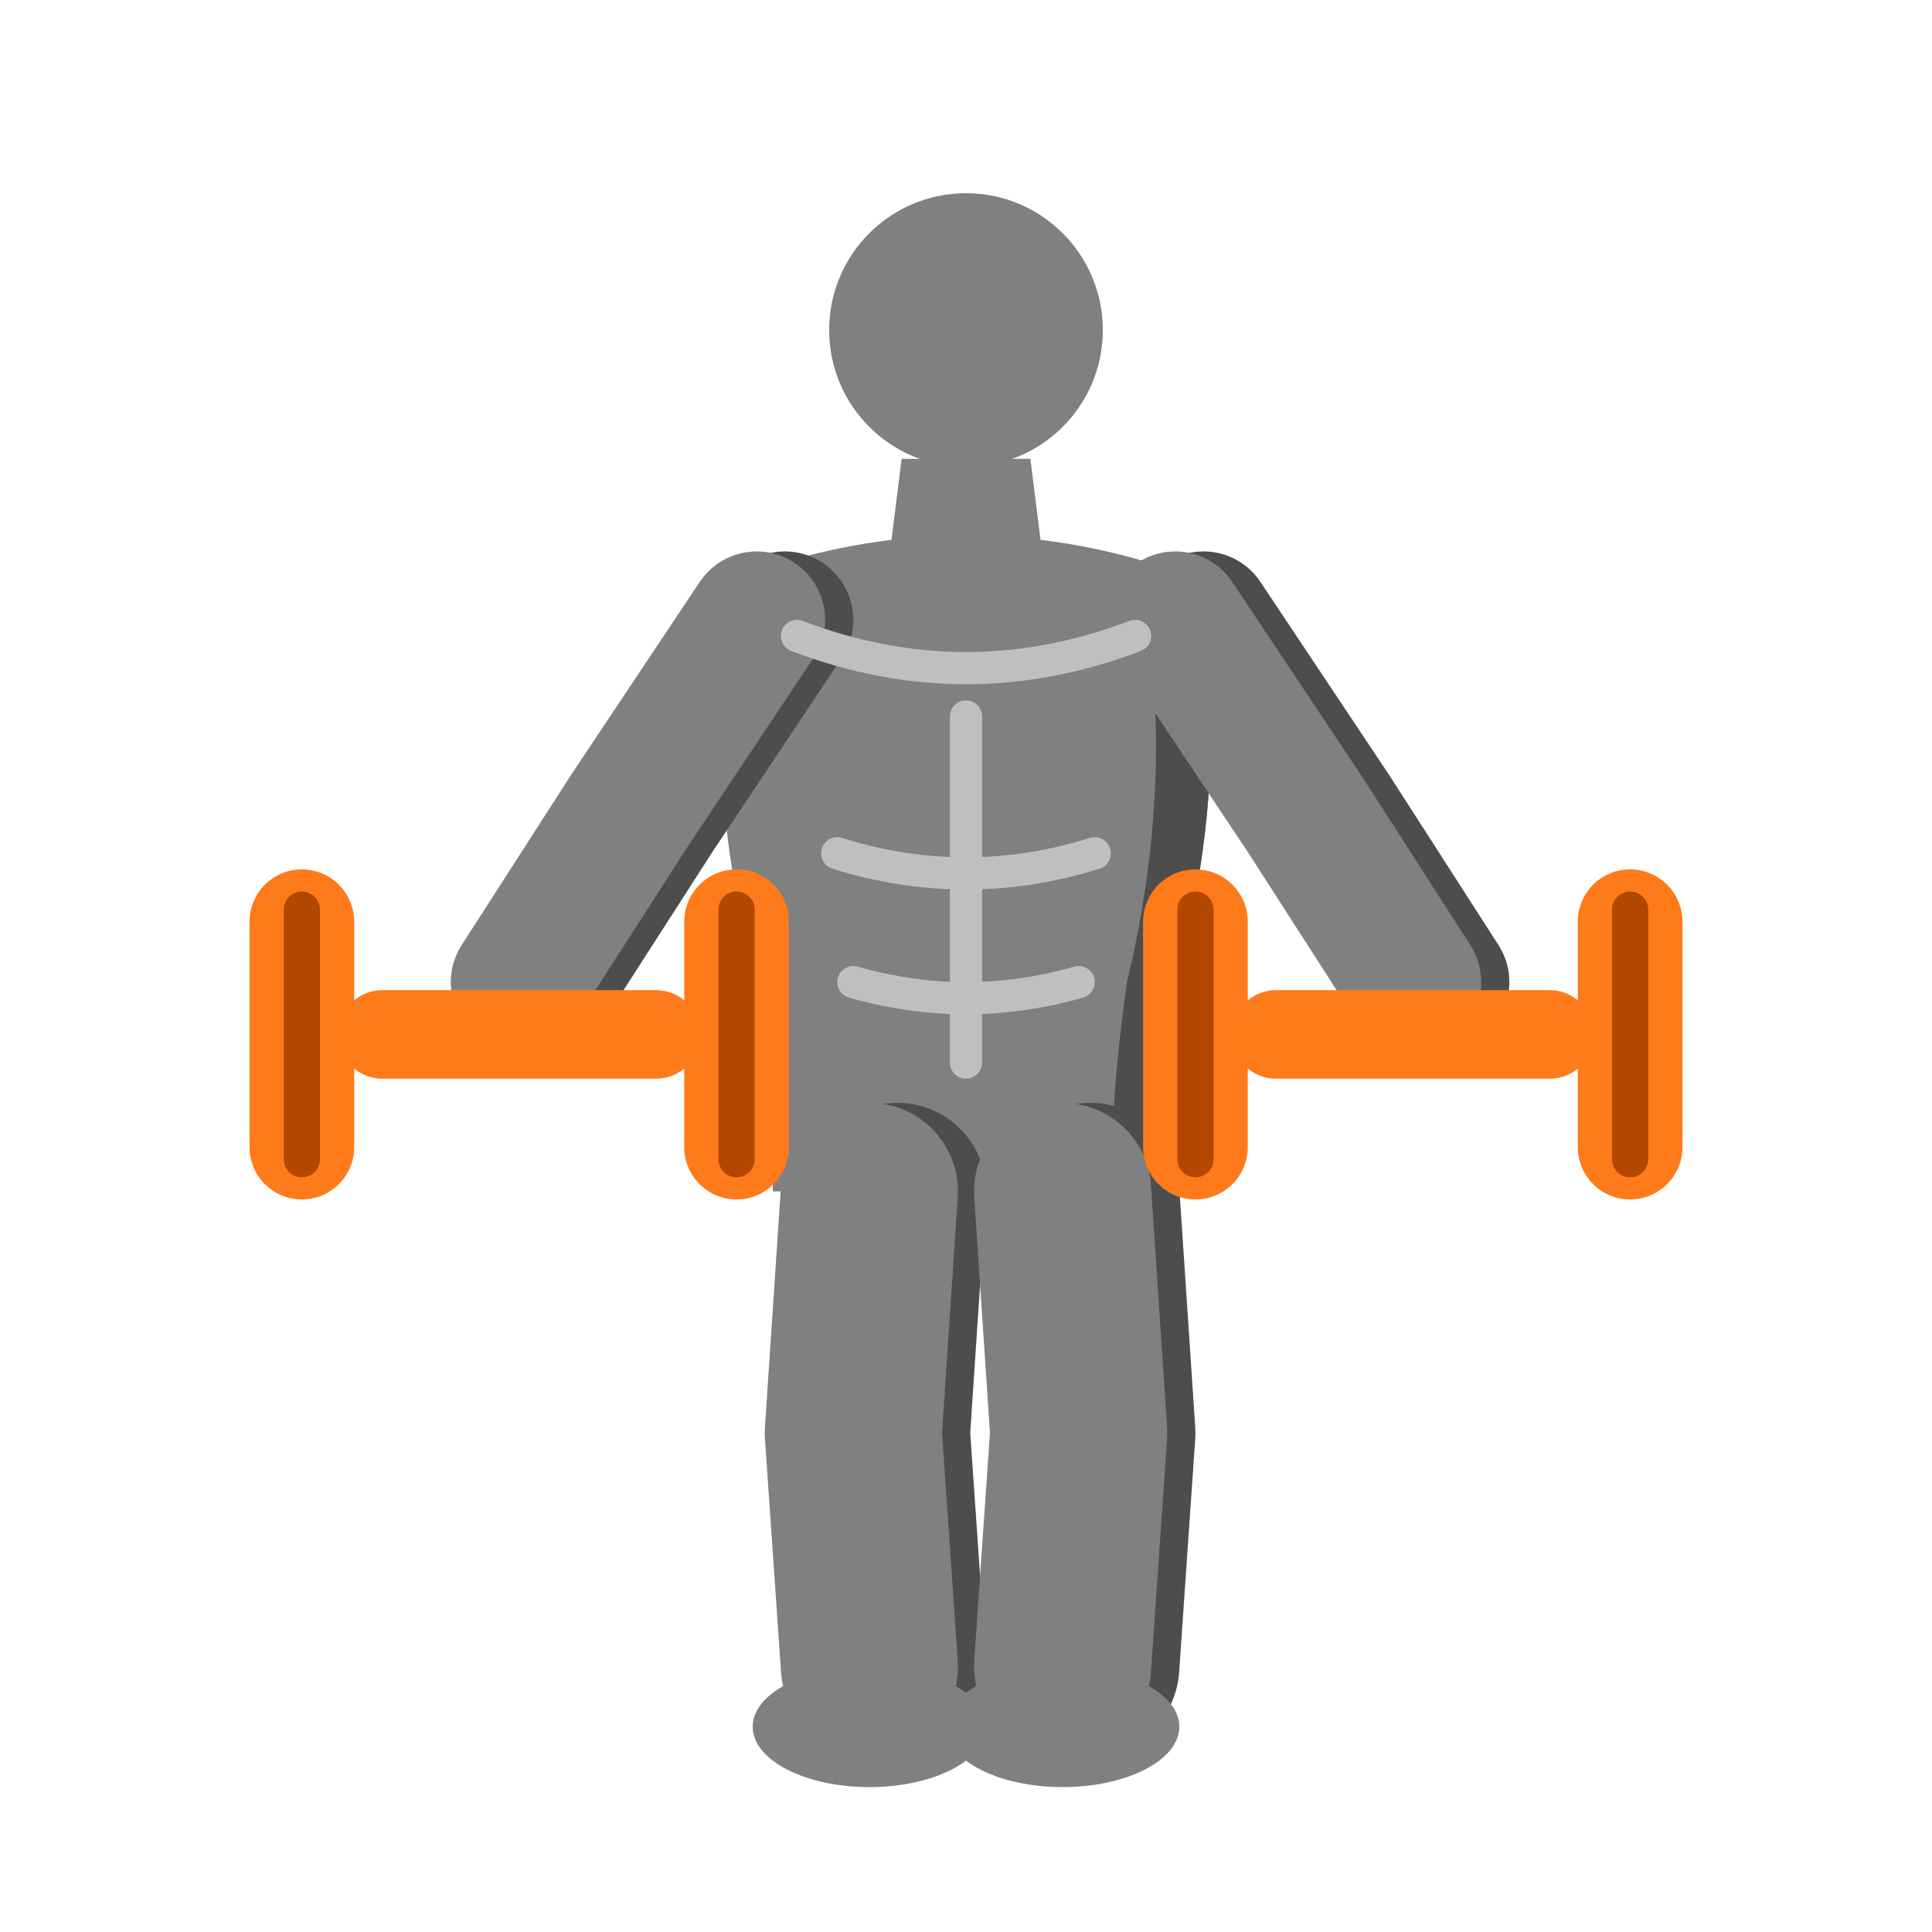
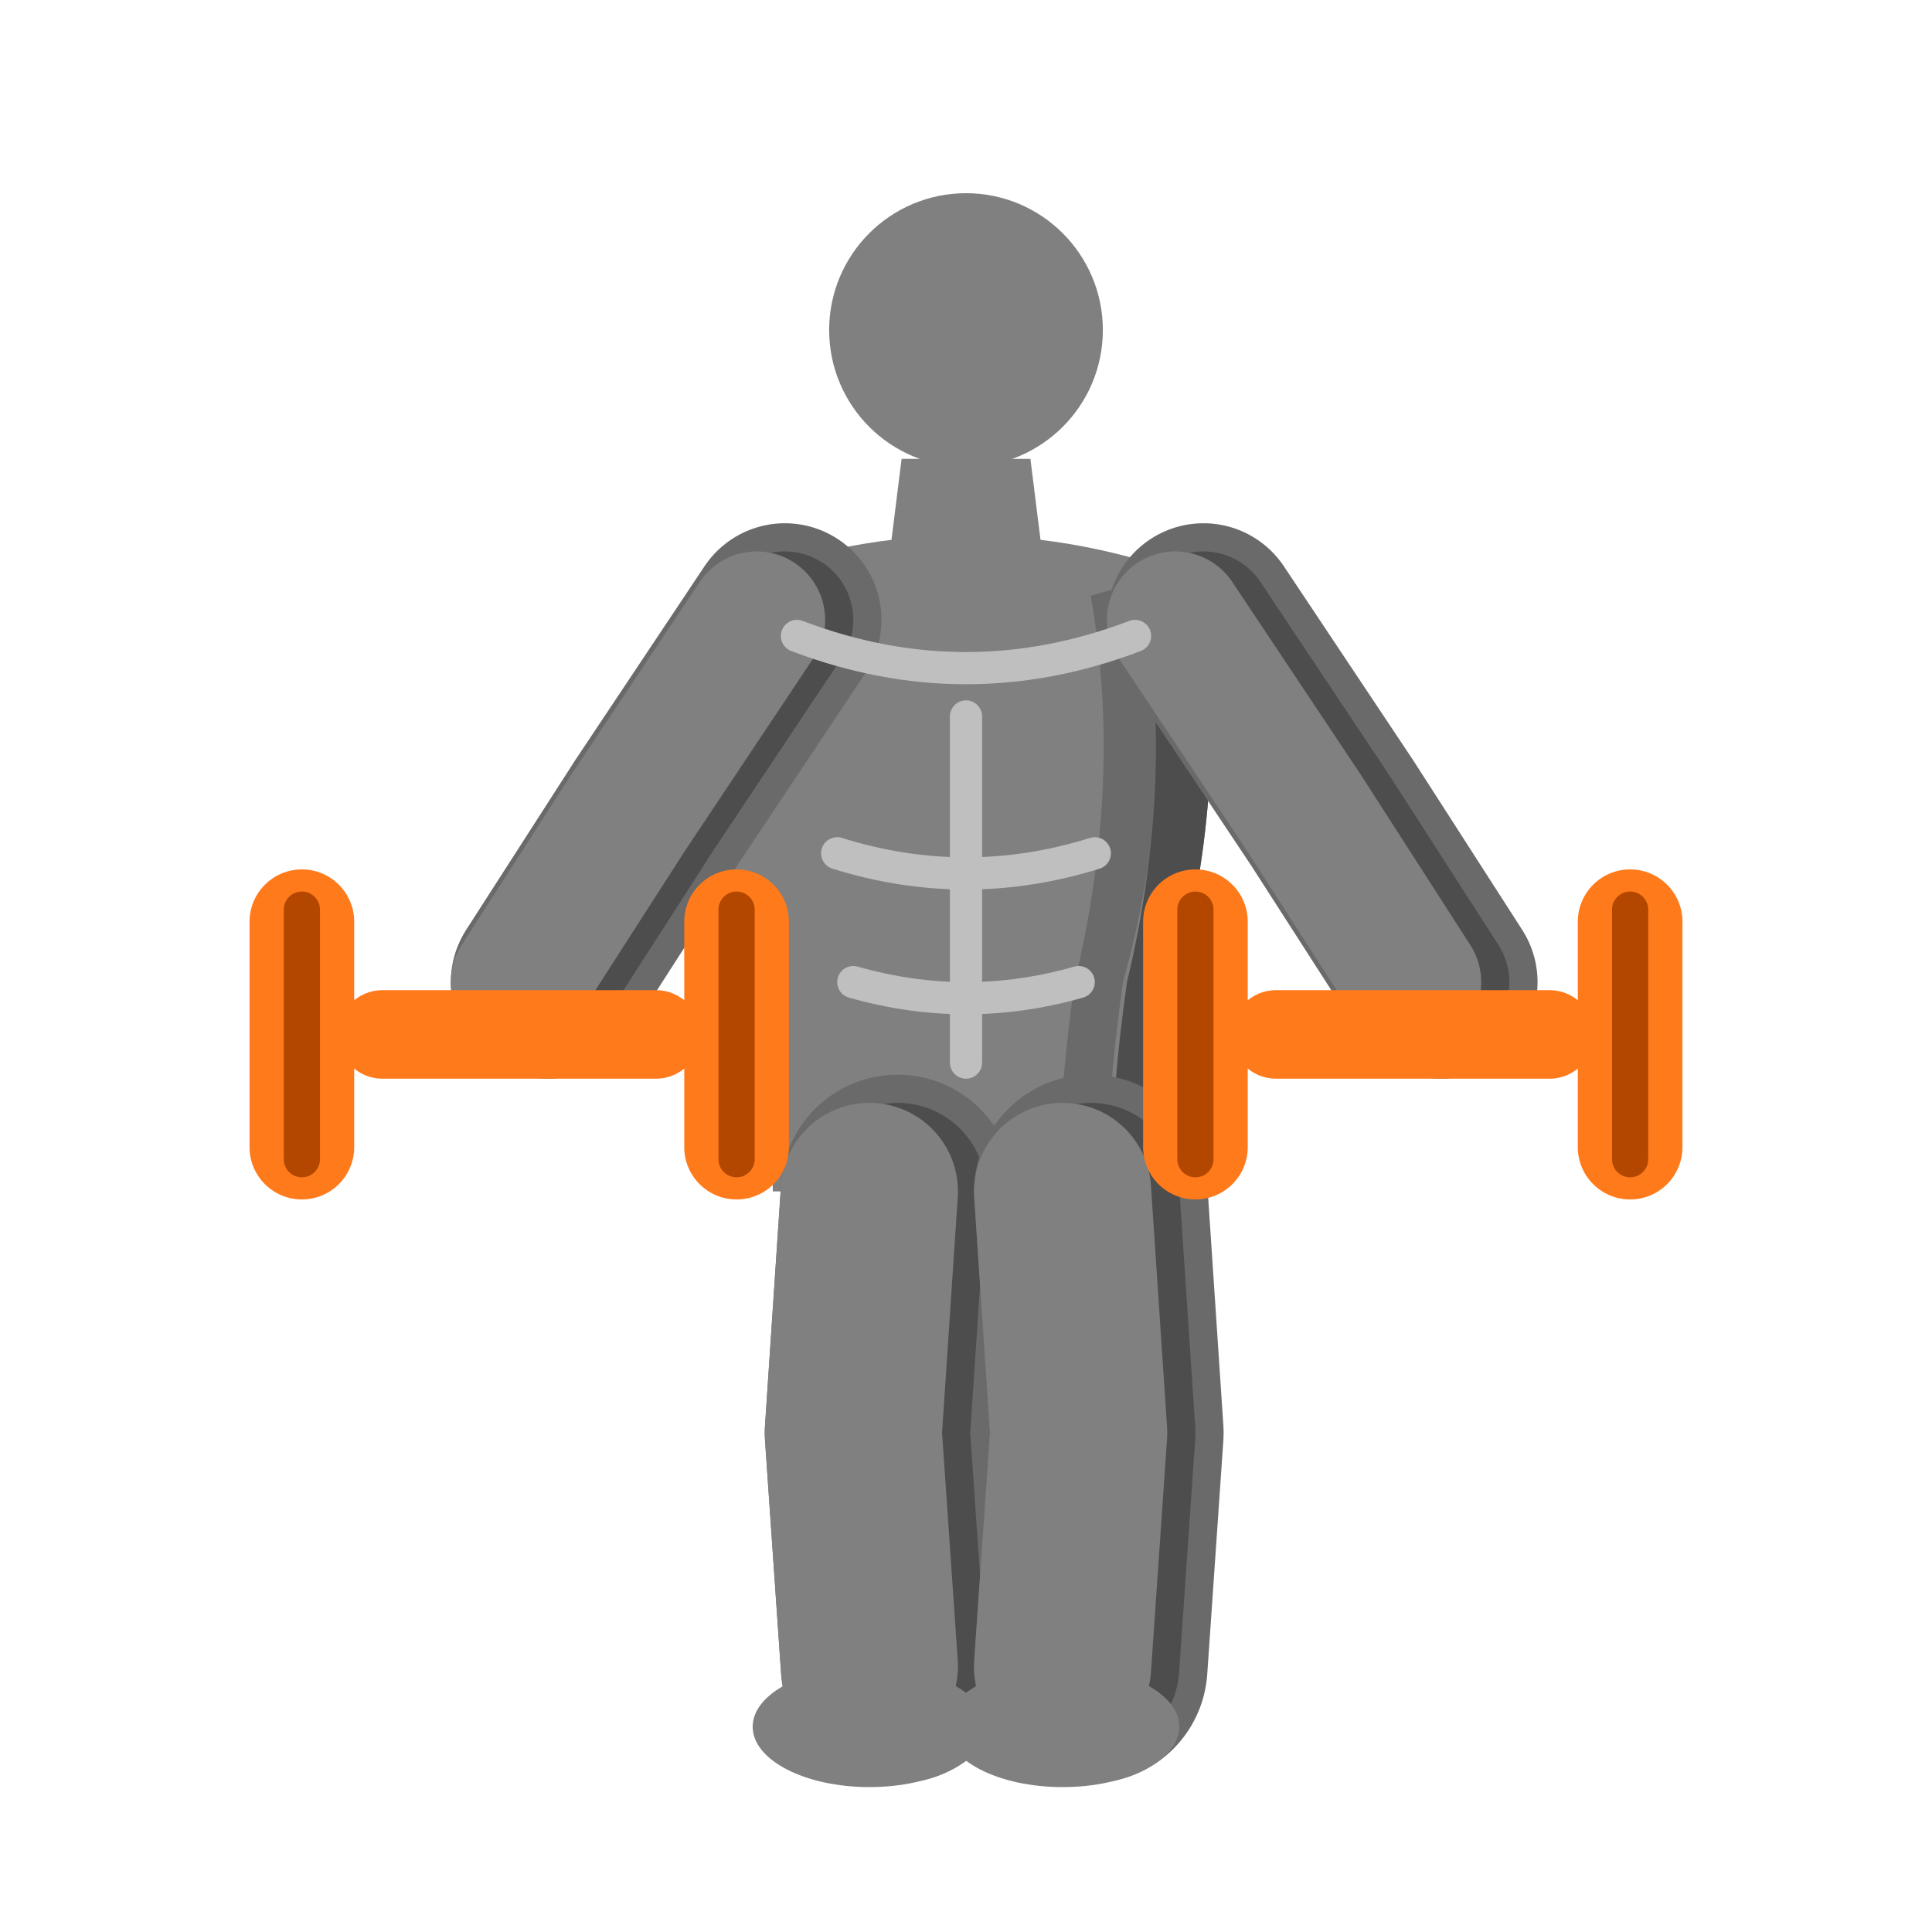
<svg viewBox="0 0 48 48">
  <circle fill="#808080" cx="24" cy="8.2" r="3.4" />
  <path fill="#808080" d="M22.4 11.4 L25.6 11.4 L25.9 13.8 L22.1 13.8 Z" />
  <path fill="#808080" d="M18.2 14.4 Q24 12.2 29.8 14.4 Q30.6 19.4 29.2 24.4 Q28.8 27.2 28.8 29.6 L19.2 29.6 Q19.2 27.2 18.8 24.4 Q17.4 19.4 18.2 14.4 Z" />
+   <path fill="#6a6a6a" transform="translate(-1.3 0)" d="M29.8 14.4 Q30.6 19.4 29.2 24.4 Q28.8 27.2 28.8 29.6 L27.6 29.6 Q27.6 27.2 28 24.4 Q29.2 19.4 28.4 14.8 Z" />
  <path fill="#4d4d4d" d="M29.8 14.4 Q30.6 19.4 29.2 24.4 Q28.8 27.2 28.8 29.6 L27.6 29.6 Q27.6 27.2 28 24.4 Q29.2 19.4 28.4 14.8 Z" />
+   <path fill="none" stroke="#6a6a6a" stroke-width="4.8" stroke-linecap="round" stroke-linejoin="round" d="M 19.5 15.4 L 16.3 20.2 L 13.6 24.4" />
  <path fill="none" stroke="#4d4d4d" stroke-width="3.4" stroke-linecap="round" stroke-linejoin="round" d="M 19.5 15.4 L 16.3 20.2 L 13.6 24.4" />
  <path fill="none" stroke="#808080" stroke-width="3.4" stroke-linecap="round" stroke-linejoin="round" d="M18.8 15.4 L15.6 20.2 L12.9 24.4" />
+   <path fill="none" stroke="#6a6a6a" stroke-width="4.8" stroke-linecap="round" stroke-linejoin="round" d="M 29.9 15.4 L 33.1 20.2 L 35.8 24.4" />
  <path fill="none" stroke="#4d4d4d" stroke-width="3.4" stroke-linecap="round" stroke-linejoin="round" d="M 29.9 15.4 L 33.1 20.2 L 35.8 24.4" />
  <path fill="none" stroke="#808080" stroke-width="3.4" stroke-linecap="round" stroke-linejoin="round" d="M29.2 15.4 L32.4 20.2 L35.1 24.4" />
+   <path fill="none" stroke="#6a6a6a" stroke-width="5.8" stroke-linecap="round" stroke-linejoin="round" d="M 22.3 29.6 L 21.9 35.6 L 22.3 41.4" />
  <path fill="none" stroke="#4d4d4d" stroke-width="4.4" stroke-linecap="round" stroke-linejoin="round" d="M 22.3 29.6 L 21.9 35.6 L 22.3 41.4" />
  <path fill="none" stroke="#808080" stroke-width="4.4" stroke-linecap="round" stroke-linejoin="round" d="M21.6 29.6 L21.2 35.6 L21.6 41.4" />
+   <path fill="none" stroke="#6a6a6a" stroke-width="5.8" stroke-linecap="round" stroke-linejoin="round" d="M 27.1 29.6 L 27.5 35.6 L 27.1 41.4" />
  <path fill="none" stroke="#4d4d4d" stroke-width="4.4" stroke-linecap="round" stroke-linejoin="round" d="M 27.1 29.6 L 27.5 35.6 L 27.1 41.4" />
  <path fill="none" stroke="#808080" stroke-width="4.4" stroke-linecap="round" stroke-linejoin="round" d="M26.4 29.6 L26.8 35.6 L26.4 41.4" />
  <ellipse fill="#808080" cx="21.6" cy="42.9" rx="2.9" ry="1.5" />
  <ellipse fill="#808080" cx="26.4" cy="42.9" rx="2.9" ry="1.5" />
  <path fill="none" stroke="#bfbfbf" stroke-width="0.8" stroke-linecap="round" d="M19.8 15.8 Q24 17.4 28.2 15.8" />
  <path fill="none" stroke="#bfbfbf" stroke-width="0.8" stroke-linecap="round" d="M24 17.8 L24 26.4" />
  <path fill="none" stroke="#bfbfbf" stroke-width="0.8" stroke-linecap="round" d="M20.8 21.2 Q24 22.2 27.2 21.2 M21.2 24.4 Q24 25.2 26.8 24.4" />
  <g fill="#ff7a1a">
    <rect x="8.4" y="24.6" width="9" height="2.2" rx="1.1" />
    <rect x="6.2" y="21.6" width="2.6" height="8.2" rx="1.3" />
    <rect x="17" y="21.6" width="2.6" height="8.2" rx="1.3" />
  </g>
  <path fill="none" stroke="#b34700" stroke-width="0.9" stroke-linecap="round" d="M7.5 22.6 L7.5 28.8 M18.3 22.6 L18.3 28.8" />
  <g transform="translate(48 0) scale(-1 1)">
    <g fill="#ff7a1a">
      <rect x="8.4" y="24.6" width="9" height="2.2" rx="1.1" />
      <rect x="6.2" y="21.6" width="2.6" height="8.2" rx="1.3" />
      <rect x="17" y="21.6" width="2.6" height="8.2" rx="1.3" />
    </g>
    <path fill="none" stroke="#b34700" stroke-width="0.9" stroke-linecap="round" d="M7.5 22.6 L7.5 28.8 M18.3 22.6 L18.3 28.8" />
  </g>
</svg>
